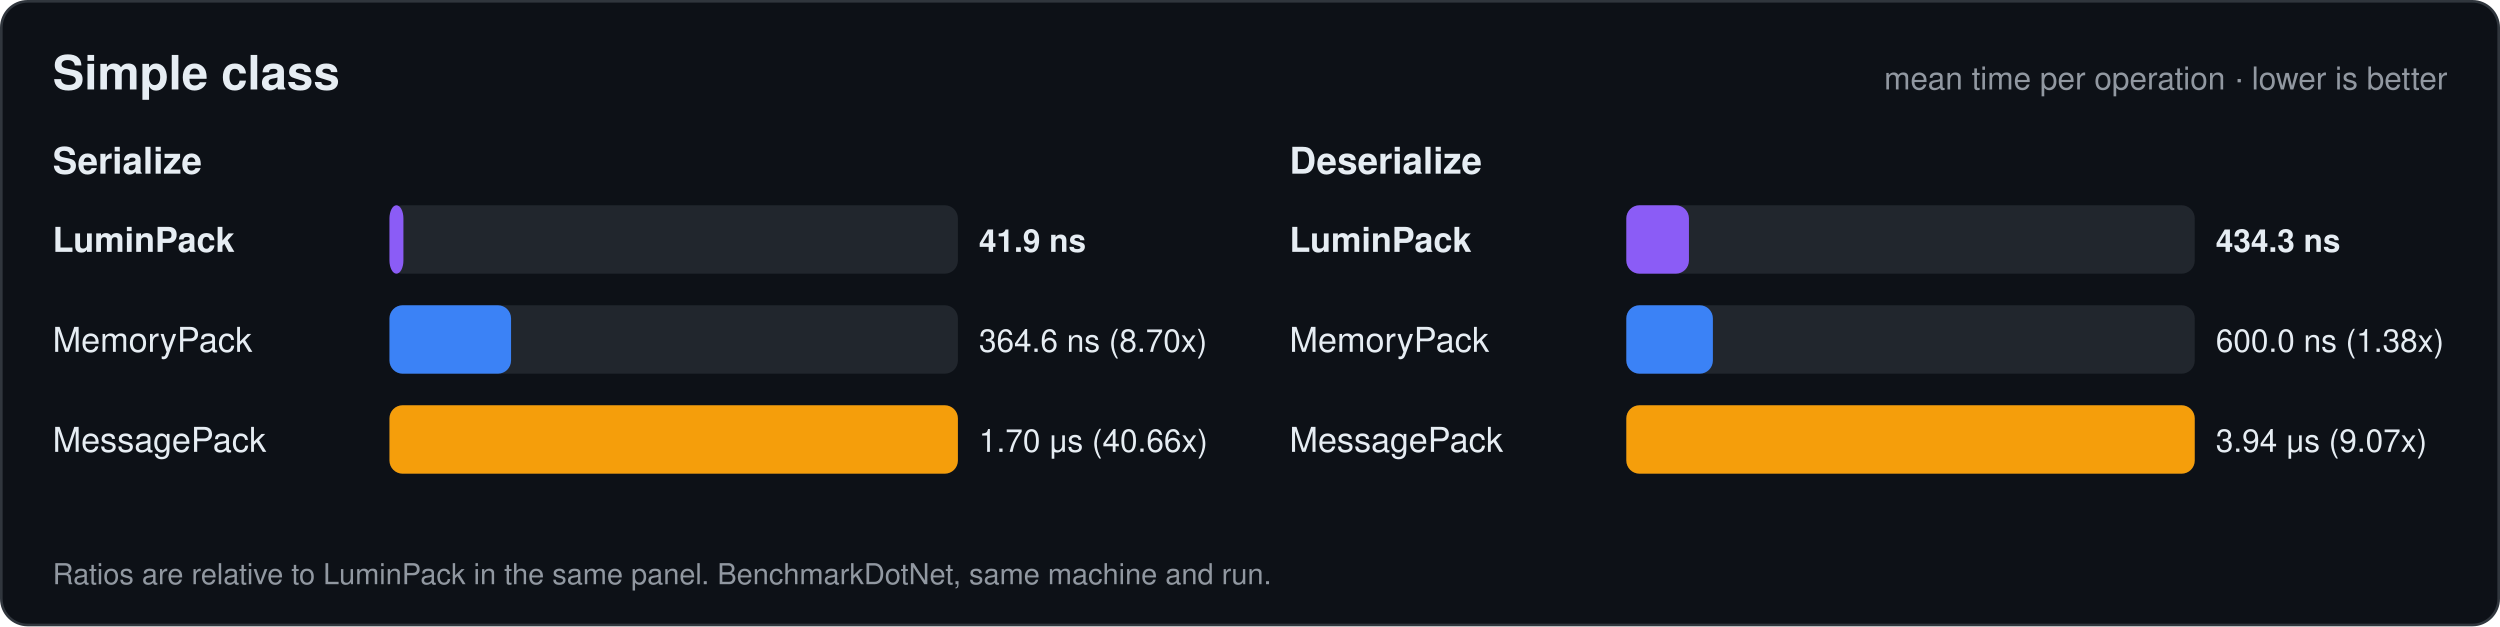
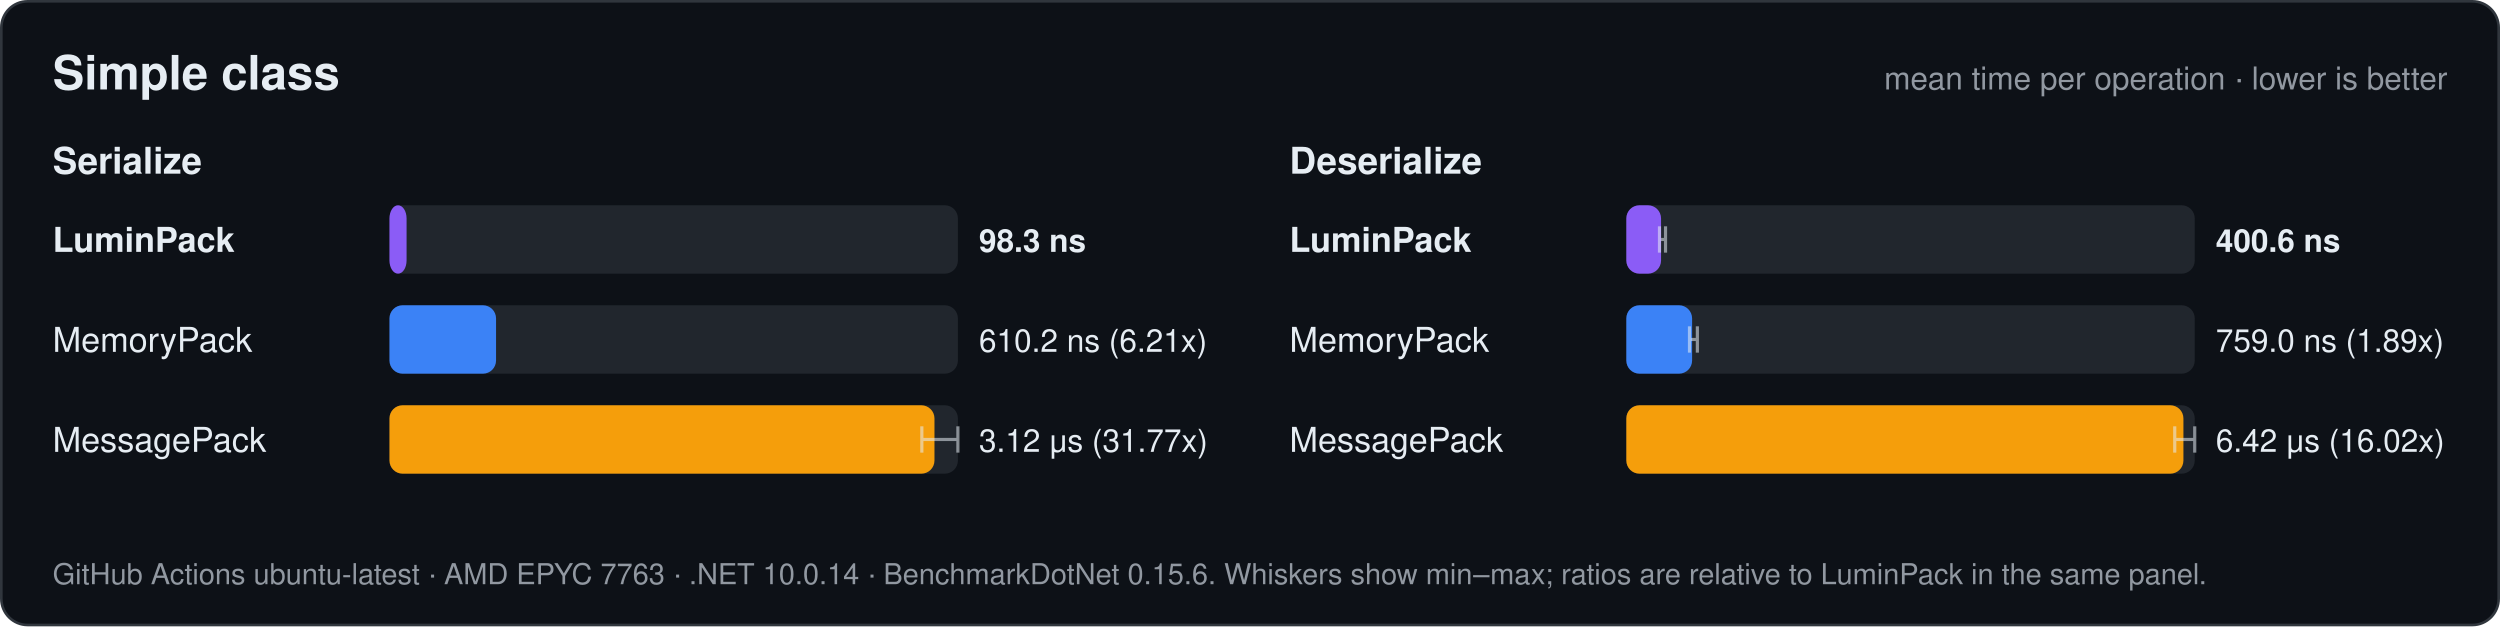
<svg xmlns="http://www.w3.org/2000/svg" width="950" height="238" viewBox="0 0 950 238" font-family="-apple-system,BlinkMacSystemFont,Segoe UI,Helvetica,Arial,sans-serif">
  <rect x="0.5" y="0.5" width="949" height="237" rx="10" fill="#0D1117" stroke="#30363D" />
  <text x="20" y="34" font-size="18" font-weight="600" fill="#E6EDF3">Simple class</text>
  <text x="930" y="34" font-size="12" text-anchor="end" fill="#9198A1">mean time per operation · lower is better</text>
  <text x="20" y="66" font-size="14" font-weight="600" fill="#E6EDF3">Serialize</text>
  <text x="20" y="95.7" font-size="13" font-weight="700" fill="#E6EDF3">LuminPack</text>
  <rect x="148" y="78" width="216" height="26" rx="5" fill="#21262D" />
-   <rect x="148" y="78" width="5.3" height="26" rx="5" fill="#8B5CF6" />
-   <text x="372" y="95.7" font-size="12" font-weight="700" fill="#E6EDF3">41.9 ns</text>
+   <rect x="148" y="78" width="6.5" height="26" rx="5" fill="#8B5CF6" />
+   <text x="372" y="95.7" font-size="12" font-weight="700" fill="#E6EDF3">98.3 ns</text>
  <text x="20" y="133.7" font-size="13" font-weight="400" fill="#E6EDF3">MemoryPack</text>
  <rect x="148" y="116" width="216" height="26" rx="5" fill="#21262D" />
-   <rect x="148" y="116" width="46.2" height="26" rx="5" fill="#3B82F6" />
-   <text x="372" y="133.7" font-size="12" font-weight="400" fill="#E6EDF3">364.6 ns  (8.70x)</text>
+   <rect x="148" y="116" width="40.5" height="26" rx="5" fill="#3B82F6" />
+   <text x="372" y="133.7" font-size="12" font-weight="400" fill="#E6EDF3">610.2 ns  (6.21x)</text>
  <text x="20" y="171.7" font-size="13" font-weight="400" fill="#E6EDF3">MessagePack</text>
  <rect x="148" y="154" width="216" height="26" rx="5" fill="#21262D" />
-   <rect x="148" y="154" width="216.0" height="26" rx="5" fill="#F59E0B" />
-   <text x="372" y="171.7" font-size="12" font-weight="400" fill="#E6EDF3">1.70 μs  (40.66x)</text>
+   <rect x="148" y="154" width="207.1" height="26" rx="5" fill="#F59E0B" />
+   <path d="M350.3 167H364.0M350.3 162V172M364.0 162V172" stroke="#E6EDF3" stroke-opacity="0.55" stroke-width="1.2" fill="none" />
+   <text x="372" y="171.7" font-size="12" font-weight="400" fill="#E6EDF3">3.12 μs  (31.77x)</text>
  <text x="490" y="66" font-size="14" font-weight="600" fill="#E6EDF3">Deserialize</text>
  <text x="490" y="95.7" font-size="13" font-weight="700" fill="#E6EDF3">LuminPack</text>
  <rect x="618" y="78" width="216" height="26" rx="5" fill="#21262D" />
-   <rect x="618" y="78" width="23.8" height="26" rx="5" fill="#8B5CF6" />
-   <text x="842" y="95.7" font-size="12" font-weight="700" fill="#E6EDF3">434.3 ns</text>
+   <rect x="618" y="78" width="13.2" height="26" rx="5" fill="#8B5CF6" />
+   <path d="M630.6 91H632.9M630.6 86V96M632.9 86V96" stroke="#E6EDF3" stroke-opacity="0.55" stroke-width="1.2" fill="none" />
+   <text x="842" y="95.7" font-size="12" font-weight="700" fill="#E6EDF3">400.6 ns</text>
  <text x="490" y="133.7" font-size="13" font-weight="400" fill="#E6EDF3">MemoryPack</text>
  <rect x="618" y="116" width="216" height="26" rx="5" fill="#21262D" />
-   <rect x="618" y="116" width="32.9" height="26" rx="5" fill="#3B82F6" />
-   <text x="842" y="133.7" font-size="12" font-weight="400" fill="#E6EDF3">600.0 ns  (1.38x)</text>
+   <rect x="618" y="116" width="25.0" height="26" rx="5" fill="#3B82F6" />
+   <path d="M642.0 129H645.0M642.0 124V134M645.0 124V134" stroke="#E6EDF3" stroke-opacity="0.55" stroke-width="1.2" fill="none" />
+   <text x="842" y="133.7" font-size="12" font-weight="400" fill="#E6EDF3">759.0 ns  (1.89x)</text>
  <text x="490" y="171.7" font-size="13" font-weight="400" fill="#E6EDF3">MessagePack</text>
  <rect x="618" y="154" width="216" height="26" rx="5" fill="#21262D" />
-   <rect x="618" y="154" width="216.0" height="26" rx="5" fill="#F59E0B" />
-   <text x="842" y="171.7" font-size="12" font-weight="400" fill="#E6EDF3">3.94 μs  (9.07x)</text>
-   <text x="20" y="222" font-size="11" fill="#9198A1">Ratios are relative to LuminPack in the same panel. BenchmarkDotNet, same machine and run.</text>
+   <rect x="618" y="154" width="211.7" height="26" rx="5" fill="#F59E0B" />
+   <path d="M826.4 167H834.0M826.4 162V172M834.0 162V172" stroke="#E6EDF3" stroke-opacity="0.55" stroke-width="1.2" fill="none" />
+   <text x="842" y="171.7" font-size="12" font-weight="400" fill="#E6EDF3">6.42 μs  (16.02x)</text>
+   <text x="20" y="222" font-size="11" fill="#9198A1">GitHub Actions ubuntu-latest · AMD EPYC 7763 · .NET 10.0.14 · BenchmarkDotNet 0.15.6. Whiskers show min–max; ratios are relative to LuminPack in the same panel.</text>
</svg>
